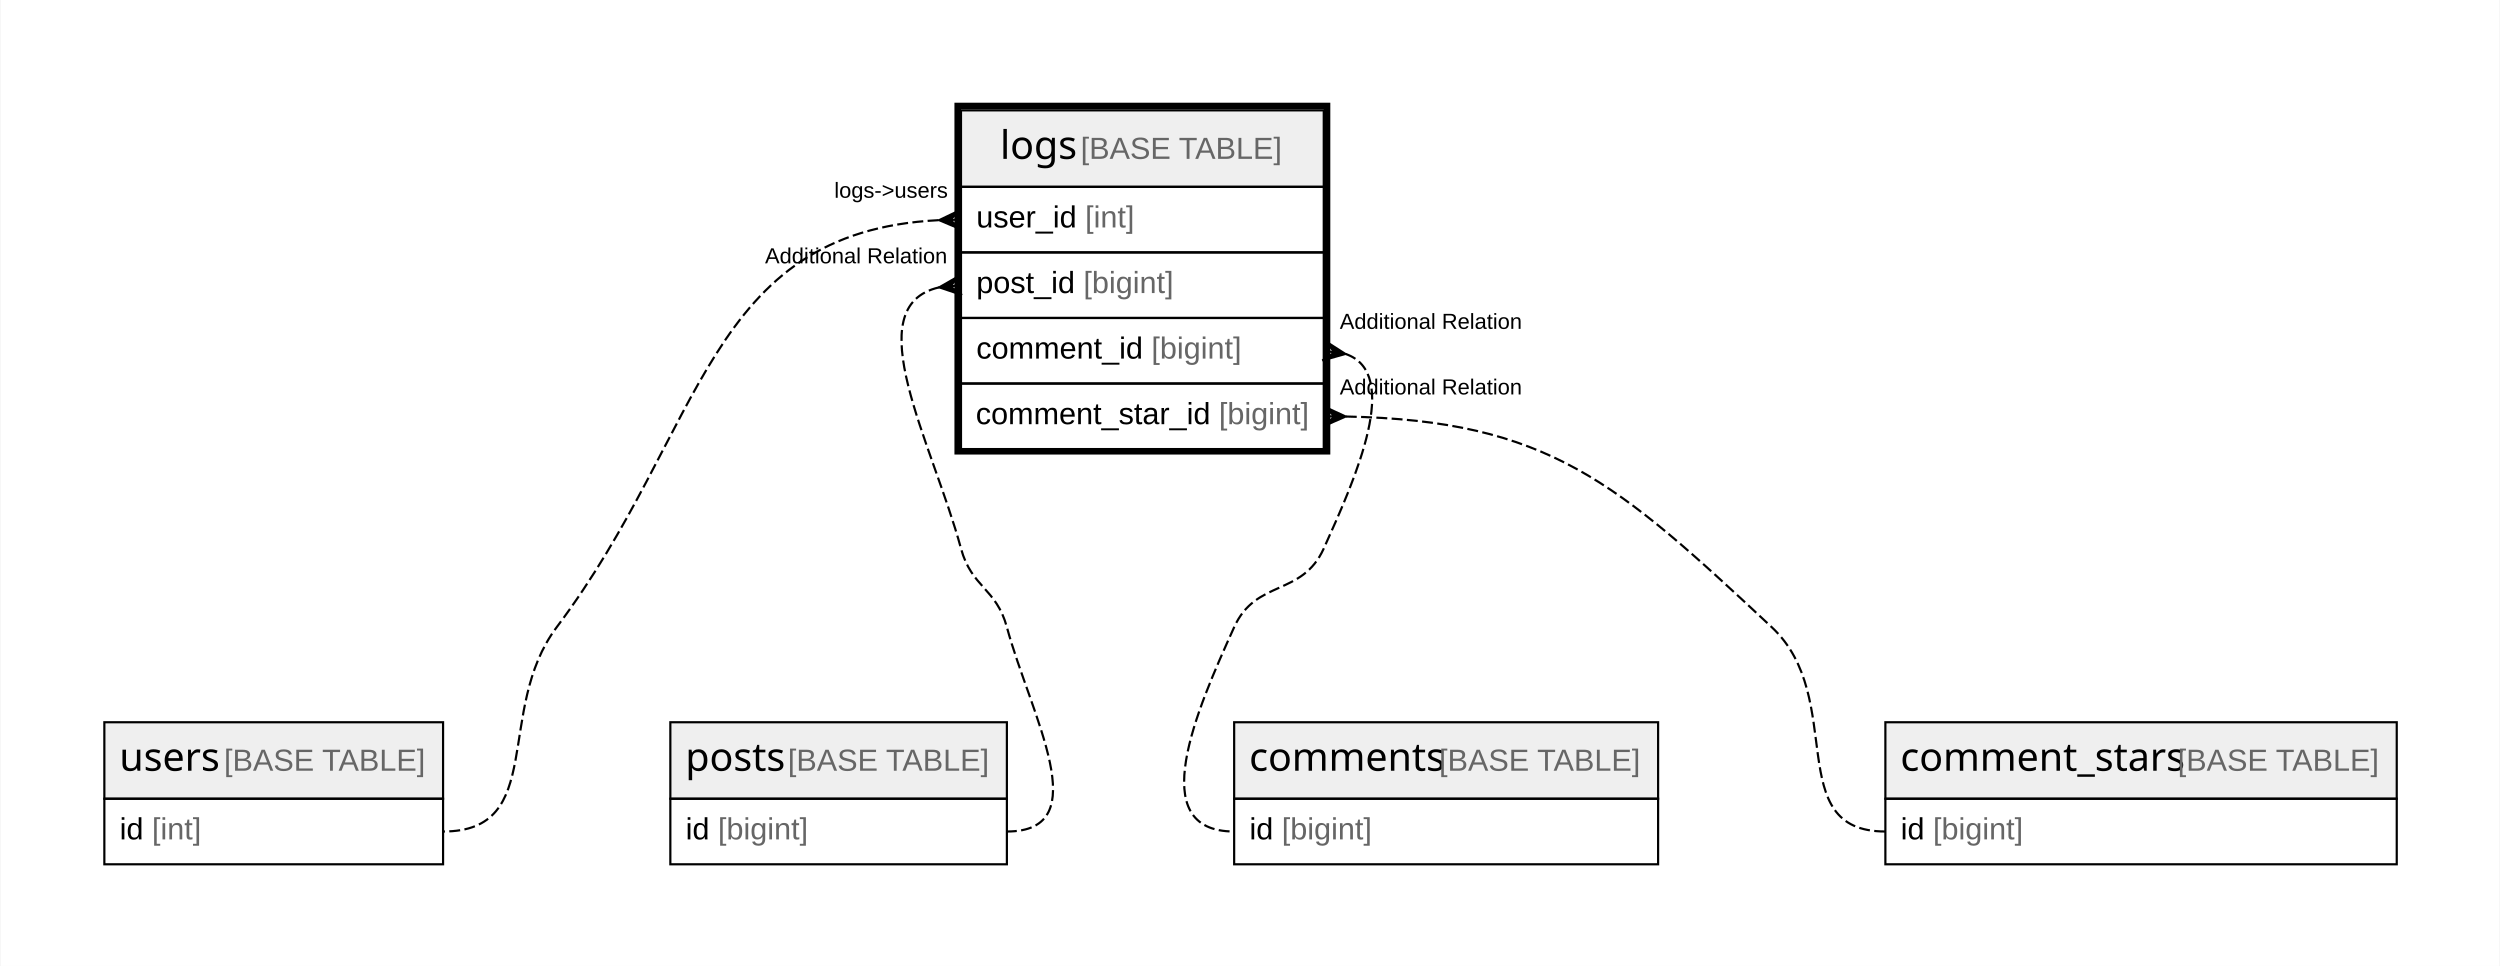
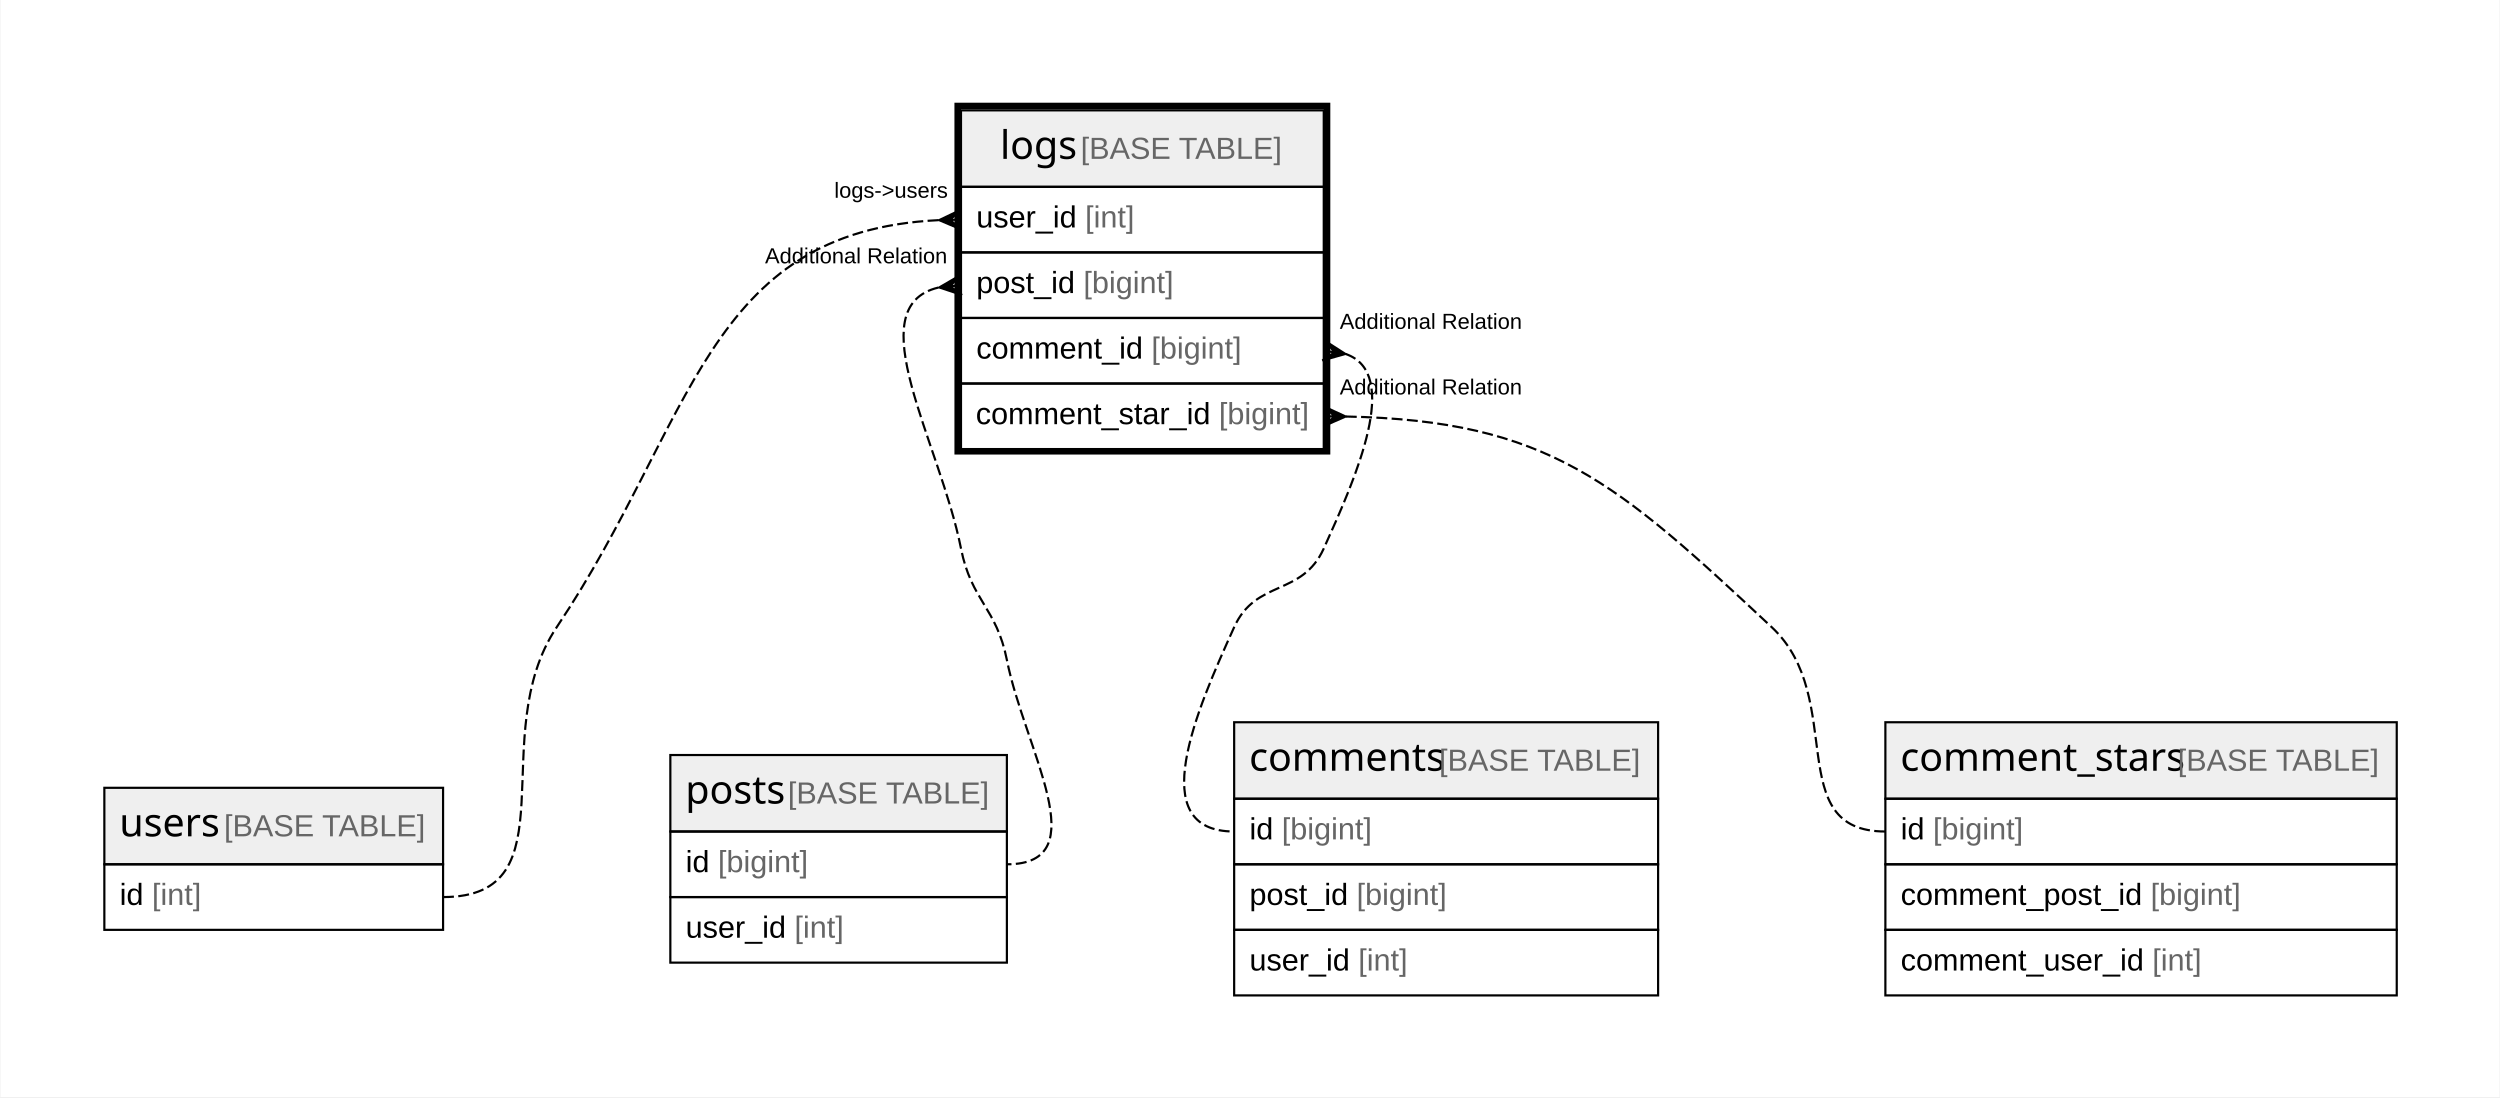
- <svg xmlns="http://www.w3.org/2000/svg" width="1144pt" height="442pt" viewBox="0.00 0.00 1143.50 442.00">
-   <g id="graph0" class="graph" transform="scale(1 1) rotate(0) translate(4 438)">
-     <polygon fill="#ffffff" stroke="transparent" points="-4,4 -4,-438 1139.5,-438 1139.5,4 -4,4" />
+ <svg xmlns="http://www.w3.org/2000/svg" width="1144pt" height="502pt" viewBox="0.00 0.00 1143.50 502.00">
+   <g id="graph0" class="graph" transform="scale(1 1) rotate(0) translate(4 498)">
+     <polygon fill="#ffffff" stroke="transparent" points="-4,4 -4,-498 1139.5,-498 1139.5,4 -4,4" />
    <g id="node1" class="node">
-       <polygon fill="#efefef" stroke="transparent" points="435.5,-352.5 435.5,-387.5 601.5,-387.5 601.5,-352.5 435.5,-352.5" />
-       <polygon fill="none" stroke="#000000" points="435.5,-352.5 435.5,-387.5 601.5,-387.5 601.5,-352.5 435.5,-352.5" />
-       <text text-anchor="start" x="453.37" y="-365.3" font-family="Arial Bold" font-size="18.00" fill="#000000">logs</text>
-       <text text-anchor="start" x="486.376" y="-365.3" font-family="Arial" font-size="14.00" fill="#000000"> </text>
-       <text text-anchor="start" x="490.267" y="-365.3" font-family="Arial" font-size="14.00" fill="#666666">[BASE TABLE]</text>
+       <polygon fill="#efefef" stroke="transparent" points="435.5,-412.5 435.5,-447.5 601.5,-447.5 601.5,-412.5 435.5,-412.5" />
+       <polygon fill="none" stroke="#000000" points="435.5,-412.5 435.5,-447.5 601.5,-447.5 601.5,-412.5 435.5,-412.5" />
+       <text text-anchor="start" x="453.37" y="-425.3" font-family="Arial Bold" font-size="18.00" fill="#000000">logs</text>
+       <text text-anchor="start" x="486.376" y="-425.3" font-family="Arial" font-size="14.00" fill="#000000"> </text>
+       <text text-anchor="start" x="490.267" y="-425.3" font-family="Arial" font-size="14.00" fill="#666666">[BASE TABLE]</text>
+       <polygon fill="none" stroke="#000000" points="435.5,-382.5 435.5,-412.5 601.5,-412.5 601.5,-382.5 435.5,-382.5" />
+       <text text-anchor="start" x="442.5" y="-393.9" font-family="Arial" font-size="14.00" fill="#000000">user_id </text>
+       <text text-anchor="start" x="492.288" y="-393.9" font-family="Arial" font-size="14.00" fill="#666666">[int]</text>
+       <polygon fill="none" stroke="#000000" points="435.5,-352.5 435.5,-382.5 601.5,-382.5 601.5,-352.5 435.5,-352.5" />
+       <text text-anchor="start" x="442.5" y="-363.9" font-family="Arial" font-size="14.00" fill="#000000">post_id </text>
+       <text text-anchor="start" x="491.518" y="-363.9" font-family="Arial" font-size="14.00" fill="#666666">[bigint]</text>
      <polygon fill="none" stroke="#000000" points="435.5,-322.5 435.5,-352.5 601.5,-352.5 601.5,-322.5 435.5,-322.5" />
-       <text text-anchor="start" x="442.5" y="-333.9" font-family="Arial" font-size="14.00" fill="#000000">user_id </text>
-       <text text-anchor="start" x="492.288" y="-333.9" font-family="Arial" font-size="14.00" fill="#666666">[int]</text>
+       <text text-anchor="start" x="442.5" y="-333.9" font-family="Arial" font-size="14.00" fill="#000000">comment_id </text>
+       <text text-anchor="start" x="522.622" y="-333.9" font-family="Arial" font-size="14.00" fill="#666666">[bigint]</text>
      <polygon fill="none" stroke="#000000" points="435.5,-292.5 435.5,-322.5 601.5,-322.5 601.5,-292.5 435.5,-292.5" />
-       <text text-anchor="start" x="442.5" y="-303.9" font-family="Arial" font-size="14.00" fill="#000000">post_id </text>
-       <text text-anchor="start" x="491.518" y="-303.9" font-family="Arial" font-size="14.00" fill="#666666">[bigint]</text>
-       <polygon fill="none" stroke="#000000" points="435.5,-262.5 435.5,-292.5 601.5,-292.5 601.5,-262.5 435.5,-262.5" />
-       <text text-anchor="start" x="442.5" y="-273.9" font-family="Arial" font-size="14.00" fill="#000000">comment_id </text>
-       <text text-anchor="start" x="522.622" y="-273.9" font-family="Arial" font-size="14.00" fill="#666666">[bigint]</text>
-       <polygon fill="none" stroke="#000000" points="435.5,-232.5 435.5,-262.5 601.5,-262.5 601.5,-232.5 435.5,-232.5" />
-       <text text-anchor="start" x="442.264" y="-243.9" font-family="Arial" font-size="14.00" fill="#000000">comment_star_id </text>
-       <text text-anchor="start" x="553.503" y="-243.9" font-family="Arial" font-size="14.00" fill="#666666">[bigint]</text>
-       <polygon fill="none" stroke="#000000" stroke-width="3" points="434,-231.5 434,-389.5 603,-389.5 603,-231.5 434,-231.5" />
+       <text text-anchor="start" x="442.264" y="-303.9" font-family="Arial" font-size="14.00" fill="#000000">comment_star_id </text>
+       <text text-anchor="start" x="553.503" y="-303.9" font-family="Arial" font-size="14.00" fill="#666666">[bigint]</text>
+       <polygon fill="none" stroke="#000000" stroke-width="3" points="434,-291.5 434,-449.5 603,-449.5 603,-291.5 434,-291.5" />
    </g>
    <g id="node2" class="node">
-       <polygon fill="#efefef" stroke="transparent" points="43.5,-72.5 43.5,-107.5 198.5,-107.5 198.5,-72.5 43.5,-72.5" />
-       <polygon fill="none" stroke="#000000" points="43.5,-72.5 43.5,-107.5 198.5,-107.5 198.5,-72.5 43.5,-72.5" />
-       <text text-anchor="start" x="50.371" y="-85.3" font-family="Arial Bold" font-size="18.00" fill="#000000">users</text>
-       <text text-anchor="start" x="94.375" y="-85.3" font-family="Arial" font-size="14.00" fill="#000000"> </text>
-       <text text-anchor="start" x="98.266" y="-85.3" font-family="Arial" font-size="14.00" fill="#666666">[BASE TABLE]</text>
-       <polygon fill="none" stroke="#000000" points="43.5,-42.5 43.5,-72.5 198.5,-72.5 198.5,-42.5 43.5,-42.5" />
-       <text text-anchor="start" x="50.5" y="-53.9" font-family="Arial" font-size="14.00" fill="#000000">id </text>
-       <text text-anchor="start" x="65.28" y="-53.9" font-family="Arial" font-size="14.00" fill="#666666">[int]</text>
+       <polygon fill="#efefef" stroke="transparent" points="43.5,-102.5 43.5,-137.5 198.5,-137.5 198.5,-102.5 43.5,-102.5" />
+       <polygon fill="none" stroke="#000000" points="43.5,-102.5 43.5,-137.5 198.5,-137.5 198.5,-102.5 43.5,-102.5" />
+       <text text-anchor="start" x="50.371" y="-115.3" font-family="Arial Bold" font-size="18.00" fill="#000000">users</text>
+       <text text-anchor="start" x="94.375" y="-115.3" font-family="Arial" font-size="14.00" fill="#000000"> </text>
+       <text text-anchor="start" x="98.266" y="-115.3" font-family="Arial" font-size="14.00" fill="#666666">[BASE TABLE]</text>
+       <polygon fill="none" stroke="#000000" points="43.5,-72.5 43.5,-102.5 198.5,-102.5 198.5,-72.5 43.5,-72.5" />
+       <text text-anchor="start" x="50.5" y="-83.9" font-family="Arial" font-size="14.00" fill="#000000">id </text>
+       <text text-anchor="start" x="65.28" y="-83.9" font-family="Arial" font-size="14.00" fill="#666666">[int]</text>
    </g>
    <g id="edge1" class="edge">
-       <path fill="none" stroke="#000000" stroke-dasharray="5,2" d="M425.217,-337.246C318.796,-331.859 318.517,-241.509 250.5,-151 221.934,-112.987 246.05,-57.5 198.5,-57.5" />
-       <polygon fill="#000000" stroke="#000000" points="425.503,-337.253 435.389,-341.999 430.502,-337.377 435.5,-337.5 435.5,-337.5 435.5,-337.5 430.502,-337.377 435.611,-333.001 425.503,-337.253 425.503,-337.253" />
-       <text text-anchor="start" x="377.524" y="-347.5" font-family="Arial" font-size="10.00" fill="#000000">logs-&gt;users</text>
+       <path fill="none" stroke="#000000" stroke-dasharray="5,2" d="M425.204,-397.256C318.492,-392.075 313.484,-305.081 250.5,-211 217.368,-161.511 258.056,-87.5 198.5,-87.5" />
+       <polygon fill="#000000" stroke="#000000" points="425.503,-397.263 435.394,-401.999 430.501,-397.382 435.5,-397.5 435.5,-397.5 435.5,-397.5 430.501,-397.382 435.606,-393.001 425.503,-397.263 425.503,-397.263" />
+       <text text-anchor="start" x="377.524" y="-407.5" font-family="Arial" font-size="10.00" fill="#000000">logs-&gt;users</text>
    </g>
    <g id="node3" class="node">
-       <polygon fill="#efefef" stroke="transparent" points="302.5,-72.5 302.5,-107.5 456.5,-107.5 456.5,-72.5 302.5,-72.5" />
-       <polygon fill="none" stroke="#000000" points="302.5,-72.5 302.5,-107.5 456.5,-107.5 456.5,-72.5 302.5,-72.5" />
-       <text text-anchor="start" x="309.366" y="-85.3" font-family="Arial Bold" font-size="18.00" fill="#000000">posts</text>
-       <text text-anchor="start" x="352.38" y="-85.3" font-family="Arial" font-size="14.00" fill="#000000"> </text>
-       <text text-anchor="start" x="356.271" y="-85.3" font-family="Arial" font-size="14.00" fill="#666666">[BASE TABLE]</text>
-       <polygon fill="none" stroke="#000000" points="302.5,-42.5 302.5,-72.5 456.5,-72.5 456.5,-42.5 302.5,-42.5" />
-       <text text-anchor="start" x="309.5" y="-53.9" font-family="Arial" font-size="14.00" fill="#000000">id </text>
-       <text text-anchor="start" x="324.28" y="-53.9" font-family="Arial" font-size="14.00" fill="#666666">[bigint]</text>
+       <polygon fill="#efefef" stroke="transparent" points="302.5,-117.5 302.5,-152.5 456.5,-152.5 456.5,-117.5 302.5,-117.5" />
+       <polygon fill="none" stroke="#000000" points="302.5,-117.5 302.5,-152.5 456.5,-152.5 456.5,-117.5 302.5,-117.5" />
+       <text text-anchor="start" x="309.366" y="-130.3" font-family="Arial Bold" font-size="18.00" fill="#000000">posts</text>
+       <text text-anchor="start" x="352.38" y="-130.3" font-family="Arial" font-size="14.00" fill="#000000"> </text>
+       <text text-anchor="start" x="356.271" y="-130.3" font-family="Arial" font-size="14.00" fill="#666666">[BASE TABLE]</text>
+       <polygon fill="none" stroke="#000000" points="302.5,-87.5 302.5,-117.5 456.5,-117.5 456.5,-87.5 302.5,-87.5" />
+       <text text-anchor="start" x="309.5" y="-98.9" font-family="Arial" font-size="14.00" fill="#000000">id </text>
+       <text text-anchor="start" x="324.28" y="-98.9" font-family="Arial" font-size="14.00" fill="#666666">[bigint]</text>
+       <polygon fill="none" stroke="#000000" points="302.5,-57.5 302.5,-87.5 456.5,-87.5 456.5,-57.5 302.5,-57.5" />
+       <text text-anchor="start" x="309.5" y="-68.9" font-family="Arial" font-size="14.00" fill="#000000">user_id </text>
+       <text text-anchor="start" x="359.288" y="-68.9" font-family="Arial" font-size="14.00" fill="#666666">[int]</text>
    </g>
    <g id="edge2" class="edge">
-       <path fill="none" stroke="#000000" stroke-dasharray="5,2" d="M425.543,-306.509C387.384,-297.909 422.506,-235.064 435.5,-187 440.334,-169.119 451.666,-168.881 456.5,-151 467.345,-110.885 498.056,-57.5 456.5,-57.5" />
-       <polygon fill="#000000" stroke="#000000" points="425.549,-306.51 435.055,-311.978 430.525,-307.005 435.5,-307.5 435.5,-307.5 435.5,-307.5 430.525,-307.005 435.945,-303.022 425.549,-306.51 425.549,-306.51" />
-       <text text-anchor="start" x="345.825" y="-317.5" font-family="Arial" font-size="10.00" fill="#000000">Additional Relation</text>
+       <path fill="none" stroke="#000000" stroke-dasharray="5,2" d="M425.121,-366.411C388.171,-357.497 425.878,-295.638 435.5,-247 440.257,-222.953 451.743,-220.047 456.5,-196 464.564,-155.234 498.056,-102.5 456.5,-102.5" />
+       <polygon fill="#000000" stroke="#000000" points="425.555,-366.456 435.03,-371.975 430.527,-366.978 435.5,-367.5 435.5,-367.5 435.5,-367.5 430.527,-366.978 435.97,-363.025 425.555,-366.456 425.555,-366.456" />
+       <text text-anchor="start" x="345.825" y="-377.5" font-family="Arial" font-size="10.00" fill="#000000">Additional Relation</text>
    </g>
    <g id="node4" class="node">
-       <polygon fill="#efefef" stroke="transparent" points="560.5,-72.5 560.5,-107.5 754.5,-107.5 754.5,-72.5 560.5,-72.5" />
-       <polygon fill="none" stroke="#000000" points="560.5,-72.5 560.5,-107.5 754.5,-107.5 754.5,-72.5 560.5,-72.5" />
-       <text text-anchor="start" x="567.37" y="-85.3" font-family="Arial Bold" font-size="18.00" fill="#000000">comments</text>
-       <text text-anchor="start" x="650.376" y="-85.3" font-family="Arial" font-size="14.00" fill="#000000"> </text>
-       <text text-anchor="start" x="654.266" y="-85.3" font-family="Arial" font-size="14.00" fill="#666666">[BASE TABLE]</text>
+       <polygon fill="#efefef" stroke="transparent" points="560.5,-132.5 560.5,-167.5 754.5,-167.5 754.5,-132.5 560.5,-132.5" />
+       <polygon fill="none" stroke="#000000" points="560.5,-132.5 560.5,-167.5 754.5,-167.5 754.5,-132.5 560.5,-132.5" />
+       <text text-anchor="start" x="567.37" y="-145.3" font-family="Arial Bold" font-size="18.00" fill="#000000">comments</text>
+       <text text-anchor="start" x="650.376" y="-145.3" font-family="Arial" font-size="14.00" fill="#000000"> </text>
+       <text text-anchor="start" x="654.266" y="-145.3" font-family="Arial" font-size="14.00" fill="#666666">[BASE TABLE]</text>
+       <polygon fill="none" stroke="#000000" points="560.5,-102.5 560.5,-132.5 754.5,-132.5 754.5,-102.5 560.5,-102.5" />
+       <text text-anchor="start" x="567.5" y="-113.9" font-family="Arial" font-size="14.00" fill="#000000">id </text>
+       <text text-anchor="start" x="582.28" y="-113.9" font-family="Arial" font-size="14.00" fill="#666666">[bigint]</text>
+       <polygon fill="none" stroke="#000000" points="560.5,-72.5 560.5,-102.5 754.5,-102.5 754.5,-72.5 560.5,-72.5" />
+       <text text-anchor="start" x="567.5" y="-83.9" font-family="Arial" font-size="14.00" fill="#000000">post_id </text>
+       <text text-anchor="start" x="616.518" y="-83.9" font-family="Arial" font-size="14.00" fill="#666666">[bigint]</text>
      <polygon fill="none" stroke="#000000" points="560.5,-42.5 560.5,-72.5 754.5,-72.5 754.5,-42.5 560.5,-42.5" />
-       <text text-anchor="start" x="567.5" y="-53.9" font-family="Arial" font-size="14.00" fill="#000000">id </text>
-       <text text-anchor="start" x="582.28" y="-53.9" font-family="Arial" font-size="14.00" fill="#666666">[bigint]</text>
+       <text text-anchor="start" x="567.5" y="-53.9" font-family="Arial" font-size="14.00" fill="#000000">user_id </text>
+       <text text-anchor="start" x="617.288" y="-53.9" font-family="Arial" font-size="14.00" fill="#666666">[int]</text>
    </g>
    <g id="edge3" class="edge">
-       <path fill="none" stroke="#000000" stroke-dasharray="5,2" d="M611.523,-276.025C637.173,-267.145 616.469,-220.064 601.5,-187 591.499,-164.909 570.501,-173.091 560.5,-151 543.361,-113.143 518.944,-57.5 560.5,-57.5" />
-       <polygon fill="#000000" stroke="#000000" points="611.394,-276.044 600.845,-273.048 606.447,-276.772 601.5,-277.5 601.5,-277.5 601.5,-277.5 606.447,-276.772 602.155,-281.952 611.394,-276.044 611.394,-276.044" />
-       <text text-anchor="start" x="608.824" y="-287.5" font-family="Arial" font-size="10.00" fill="#000000">Additional Relation</text>
+       <path fill="none" stroke="#000000" stroke-dasharray="5,2" d="M611.523,-336.025C637.173,-327.145 616.469,-280.064 601.5,-247 591.499,-224.909 570.501,-233.091 560.5,-211 543.361,-173.143 518.944,-117.5 560.5,-117.5" />
+       <polygon fill="#000000" stroke="#000000" points="611.394,-336.044 600.845,-333.048 606.447,-336.772 601.5,-337.5 601.5,-337.5 601.5,-337.5 606.447,-336.772 602.155,-341.952 611.394,-336.044 611.394,-336.044" />
+       <text text-anchor="start" x="608.824" y="-347.5" font-family="Arial" font-size="10.00" fill="#000000">Additional Relation</text>
    </g>
    <g id="node5" class="node">
-       <polygon fill="#efefef" stroke="transparent" points="858.5,-72.5 858.5,-107.5 1092.5,-107.5 1092.5,-72.5 858.5,-72.5" />
-       <polygon fill="none" stroke="#000000" points="858.5,-72.5 858.5,-107.5 1092.5,-107.5 1092.5,-72.5 858.5,-72.5" />
-       <text text-anchor="start" x="865.367" y="-85.3" font-family="Arial Bold" font-size="18.00" fill="#000000">comment_stars</text>
-       <text text-anchor="start" x="988.379" y="-85.3" font-family="Arial" font-size="14.00" fill="#000000"> </text>
-       <text text-anchor="start" x="992.27" y="-85.3" font-family="Arial" font-size="14.00" fill="#666666">[BASE TABLE]</text>
+       <polygon fill="#efefef" stroke="transparent" points="858.5,-132.5 858.5,-167.5 1092.5,-167.5 1092.5,-132.5 858.5,-132.5" />
+       <polygon fill="none" stroke="#000000" points="858.5,-132.5 858.5,-167.5 1092.5,-167.5 1092.5,-132.5 858.5,-132.5" />
+       <text text-anchor="start" x="865.367" y="-145.3" font-family="Arial Bold" font-size="18.00" fill="#000000">comment_stars</text>
+       <text text-anchor="start" x="988.379" y="-145.3" font-family="Arial" font-size="14.00" fill="#000000"> </text>
+       <text text-anchor="start" x="992.27" y="-145.3" font-family="Arial" font-size="14.00" fill="#666666">[BASE TABLE]</text>
+       <polygon fill="none" stroke="#000000" points="858.5,-102.5 858.5,-132.5 1092.5,-132.5 1092.5,-102.5 858.5,-102.5" />
+       <text text-anchor="start" x="865.5" y="-113.9" font-family="Arial" font-size="14.00" fill="#000000">id </text>
+       <text text-anchor="start" x="880.28" y="-113.9" font-family="Arial" font-size="14.00" fill="#666666">[bigint]</text>
+       <polygon fill="none" stroke="#000000" points="858.5,-72.5 858.5,-102.5 1092.5,-102.5 1092.5,-72.5 858.5,-72.5" />
+       <text text-anchor="start" x="865.5" y="-83.9" font-family="Arial" font-size="14.00" fill="#000000">comment_post_id </text>
+       <text text-anchor="start" x="979.86" y="-83.9" font-family="Arial" font-size="14.00" fill="#666666">[bigint]</text>
      <polygon fill="none" stroke="#000000" points="858.5,-42.5 858.5,-72.5 1092.5,-72.5 1092.5,-42.5 858.5,-42.5" />
-       <text text-anchor="start" x="865.5" y="-53.9" font-family="Arial" font-size="14.00" fill="#000000">id </text>
-       <text text-anchor="start" x="880.28" y="-53.9" font-family="Arial" font-size="14.00" fill="#666666">[bigint]</text>
+       <text text-anchor="start" x="865.5" y="-53.9" font-family="Arial" font-size="14.00" fill="#000000">comment_user_id </text>
+       <text text-anchor="start" x="980.63" y="-53.9" font-family="Arial" font-size="14.00" fill="#666666">[int]</text>
    </g>
    <g id="edge4" class="edge">
-       <path fill="none" stroke="#000000" stroke-dasharray="5,2" d="M611.585,-247.402C704.351,-245.556 735.443,-217.41 806.5,-151 841.24,-118.532 810.95,-57.5 858.5,-57.5" />
-       <polygon fill="#000000" stroke="#000000" points="611.5,-247.403 601.456,-243 606.5,-247.452 601.5,-247.5 601.5,-247.5 601.5,-247.5 606.5,-247.452 601.544,-252 611.5,-247.403 611.5,-247.403" />
-       <text text-anchor="start" x="608.824" y="-257.5" font-family="Arial" font-size="10.00" fill="#000000">Additional Relation</text>
+       <path fill="none" stroke="#000000" stroke-dasharray="5,2" d="M611.585,-307.402C704.351,-305.556 735.443,-277.409 806.5,-211 841.24,-178.532 810.95,-117.5 858.5,-117.5" />
+       <polygon fill="#000000" stroke="#000000" points="611.5,-307.403 601.456,-303 606.5,-307.452 601.5,-307.5 601.5,-307.5 601.5,-307.5 606.5,-307.452 601.544,-312 611.5,-307.403 611.5,-307.403" />
+       <text text-anchor="start" x="608.824" y="-317.5" font-family="Arial" font-size="10.00" fill="#000000">Additional Relation</text>
    </g>
  </g>
</svg>
